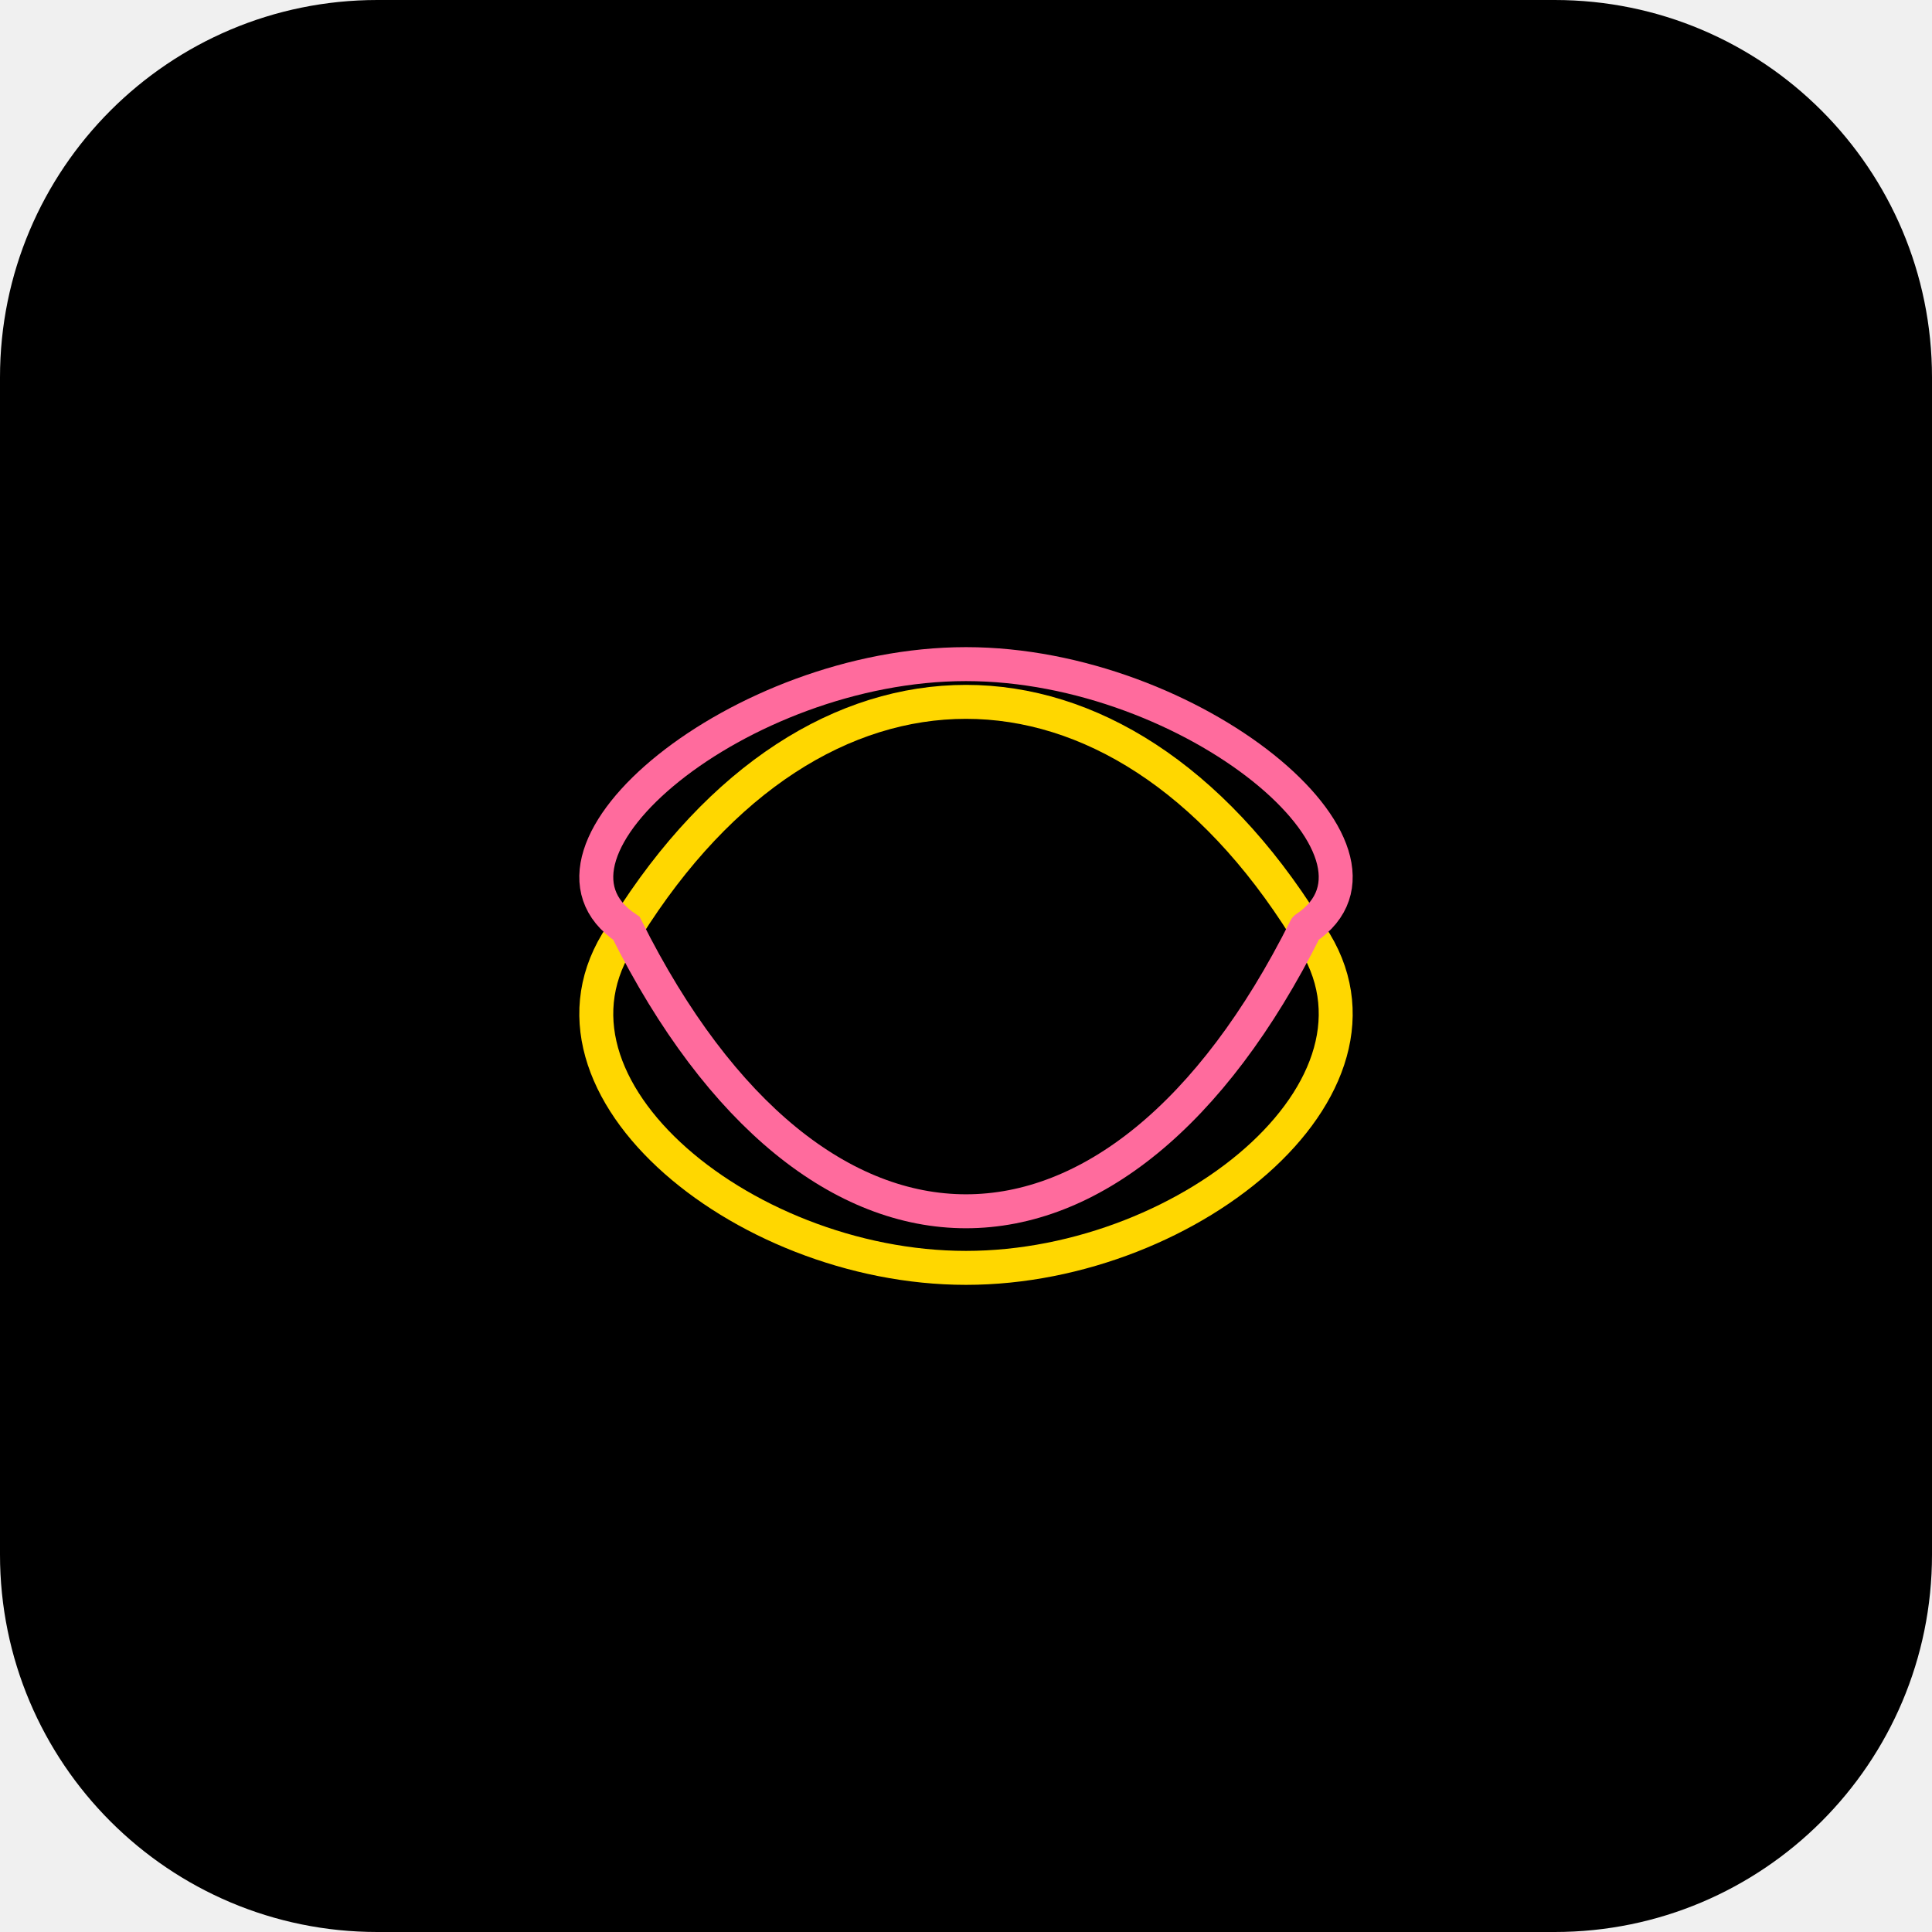
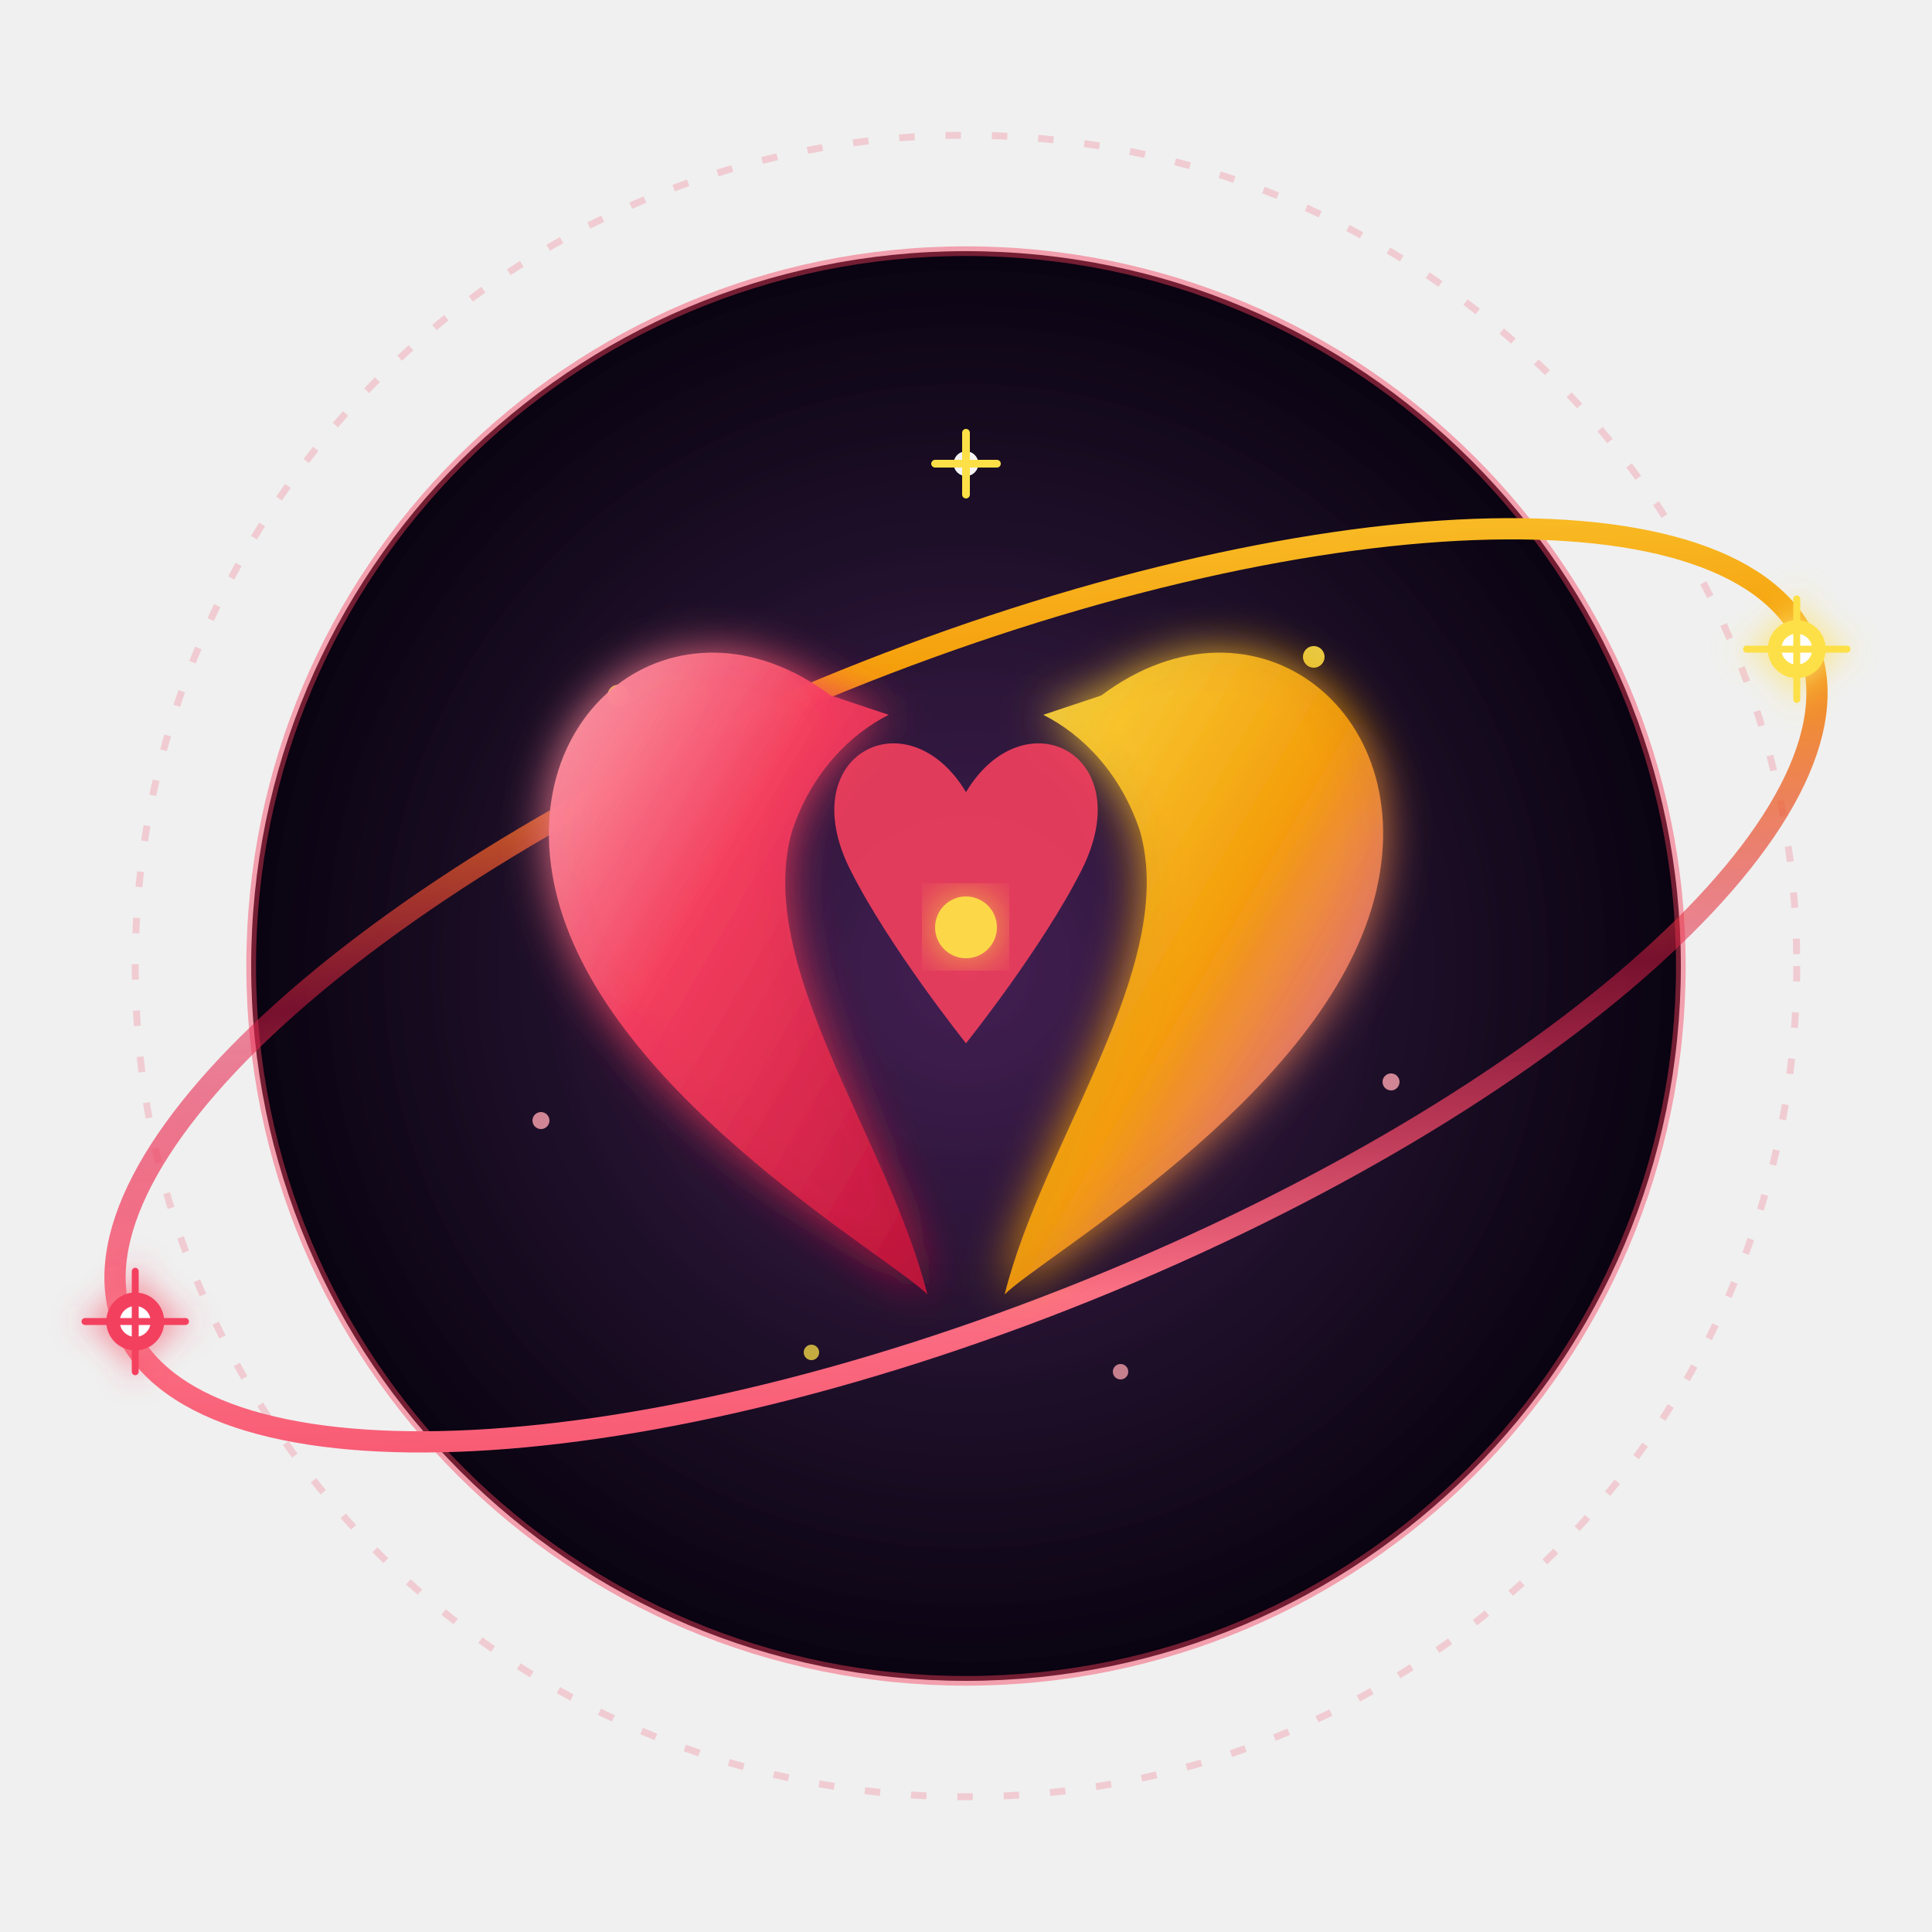
- <svg xmlns="http://www.w3.org/2000/svg" viewBox="0 0 1024 1024">
-   <rect width="1024" height="1024" rx="200" fill="#000000" />
-   <g transform="translate(512,512)">
-     <path d="M -180,-20 C -80,-180 80,-180 180,-20 C 240,60 120,160 0,160 C -120,160 -240,60 -180,-20" fill="none" stroke="#FFD700" stroke-width="18" stroke-linecap="round" />
-     <path d="M 180,-20 C 80,180 -80,180 -180,-20 C -240,-60 -120,-160 0,-160 C 120,-160 240,-60 180,-20" fill="none" stroke="#FF6B9D" stroke-width="18" stroke-linecap="round" />
+ <svg xmlns="http://www.w3.org/2000/svg" viewBox="0 0 500 500" width="100%" height="100%">
+   <defs>
+     <radialGradient id="lwCosmicGlow" cx="50%" cy="50%" r="50%">
+       <stop offset="0%" stop-color="#3b154c" stop-opacity="0.95" />
+       <stop offset="60%" stop-color="#190a24" stop-opacity="0.98" />
+       <stop offset="100%" stop-color="#090310" stop-opacity="1" />
+     </radialGradient>
+     <linearGradient id="heartPinkGrad" x1="0%" y1="0%" x2="100%" y2="100%">
+       <stop offset="0%" stop-color="#fda4af" />
+       <stop offset="40%" stop-color="#f43f5e" />
+       <stop offset="100%" stop-color="#be123c" />
+     </linearGradient>
+     <linearGradient id="heartSunsetGrad" x1="0%" y1="0%" x2="100%" y2="100%">
+       <stop offset="0%" stop-color="#fde047" />
+       <stop offset="50%" stop-color="#f59e0b" />
+       <stop offset="100%" stop-color="#d946ef" />
+     </linearGradient>
+     <linearGradient id="dualOrbitGrad" x1="0%" y1="100%" x2="100%" y2="0%">
+       <stop offset="0%" stop-color="#f43f5e" />
+       <stop offset="25%" stop-color="#fb7185" />
+       <stop offset="50%" stop-color="#e11d48" stop-opacity="0.5" />
+       <stop offset="75%" stop-color="#f59e0b" />
+       <stop offset="100%" stop-color="#fde047" />
+     </linearGradient>
+     <filter id="heartGlow" x="-20%" y="-20%" width="140%" height="140%">
+       <feGaussianBlur stdDeviation="6" result="blur" />
+       <feComposite in="SourceGraphic" in2="blur" operator="over" />
+     </filter>
+     <filter id="beadSparkle" x="-50%" y="-50%" width="200%" height="200%">
+       <feGaussianBlur stdDeviation="4" result="blur" />
+       <feComposite in="SourceGraphic" in2="blur" operator="over" />
+     </filter>
+   </defs>
+   <circle cx="250" cy="250" r="215" fill="none" stroke="rgba(244, 63, 94, 0.2)" stroke-width="1.8" stroke-dasharray="4 8" />
+   <circle cx="250" cy="250" r="185" fill="url(#lwCosmicGlow)" stroke="rgba(244, 63, 94, 0.45)" stroke-width="2.5" />
+   <circle cx="160" cy="180" r="2.8" fill="#fde047" opacity="0.85" />
+   <circle cx="340" cy="170" r="2.8" fill="#fde047" opacity="0.9" />
+   <circle cx="360" cy="280" r="2.2" fill="#fda4af" opacity="0.8" />
+   <circle cx="140" cy="290" r="2.2" fill="#fda4af" opacity="0.8" />
+   <circle cx="250" cy="120" r="3.2" fill="#ffffff" opacity="0.95" />
+   <circle cx="210" cy="350" r="2" fill="#fde047" opacity="0.75" />
+   <circle cx="290" cy="355" r="2" fill="#fda4af" opacity="0.75" />
+   <path d="M 250 112 L 250 128 M 242 120 L 258 120" stroke="#fde047" stroke-width="2" stroke-linecap="round" />
+   <ellipse cx="250" cy="255" rx="235" ry="85" fill="none" stroke="url(#dualOrbitGrad)" stroke-width="5.5" transform="rotate(-22 250 255)" stroke-linecap="round" />
+   <g transform="translate(465, 168)" filter="url(#beadSparkle)">
+     <circle cx="0" cy="0" r="7.5" fill="#fde047" />
+     <circle cx="0" cy="0" r="4" fill="#ffffff" />
+     <path d="M 0 -13 L 0 13 M -13 0 L 13 0" stroke="#fde047" stroke-width="1.8" stroke-linecap="round" />
+   </g>
+   <g transform="translate(35, 342)" filter="url(#beadSparkle)">
+     <circle cx="0" cy="0" r="7.5" fill="#f43f5e" />
+     <circle cx="0" cy="0" r="4" fill="#ffffff" />
+     <path d="M 0 -13 L 0 13 M -13 0 L 13 0" stroke="#f43f5e" stroke-width="1.8" stroke-linecap="round" />
+   </g>
+   <g transform="translate(0, 40)">
+     <g filter="url(#heartGlow)">
+       <path d="M 215 140                 C 175 110, 130 145, 145 195                 C 160 245, 230 285, 240 295                 C 230 255, 195 210, 205 175                 C 210 160, 220 150, 230 145 Z" fill="url(#heartPinkGrad)" opacity="0.95" />
+     </g>
+     <g filter="url(#heartGlow)">
+       <path d="M 285 140                 C 325 110, 370 145, 355 195                 C 340 245, 270 285, 260 295                 C 270 255, 305 210, 295 175                 C 290 160, 280 150, 270 145 Z" fill="url(#heartSunsetGrad)" opacity="0.92" />
+     </g>
+     <path d="M 250 165 C 235 140, 205 155, 220 185 C 230 205, 250 230, 250 230 C 250 230, 270 205, 280 185 C 295 155, 265 140, 250 165 Z" fill="#f43f5e" opacity="0.9" />
+     <circle cx="250" cy="200" r="8" fill="#fde047" opacity="0.95" filter="url(#heartGlow)" />
  </g>
</svg>
